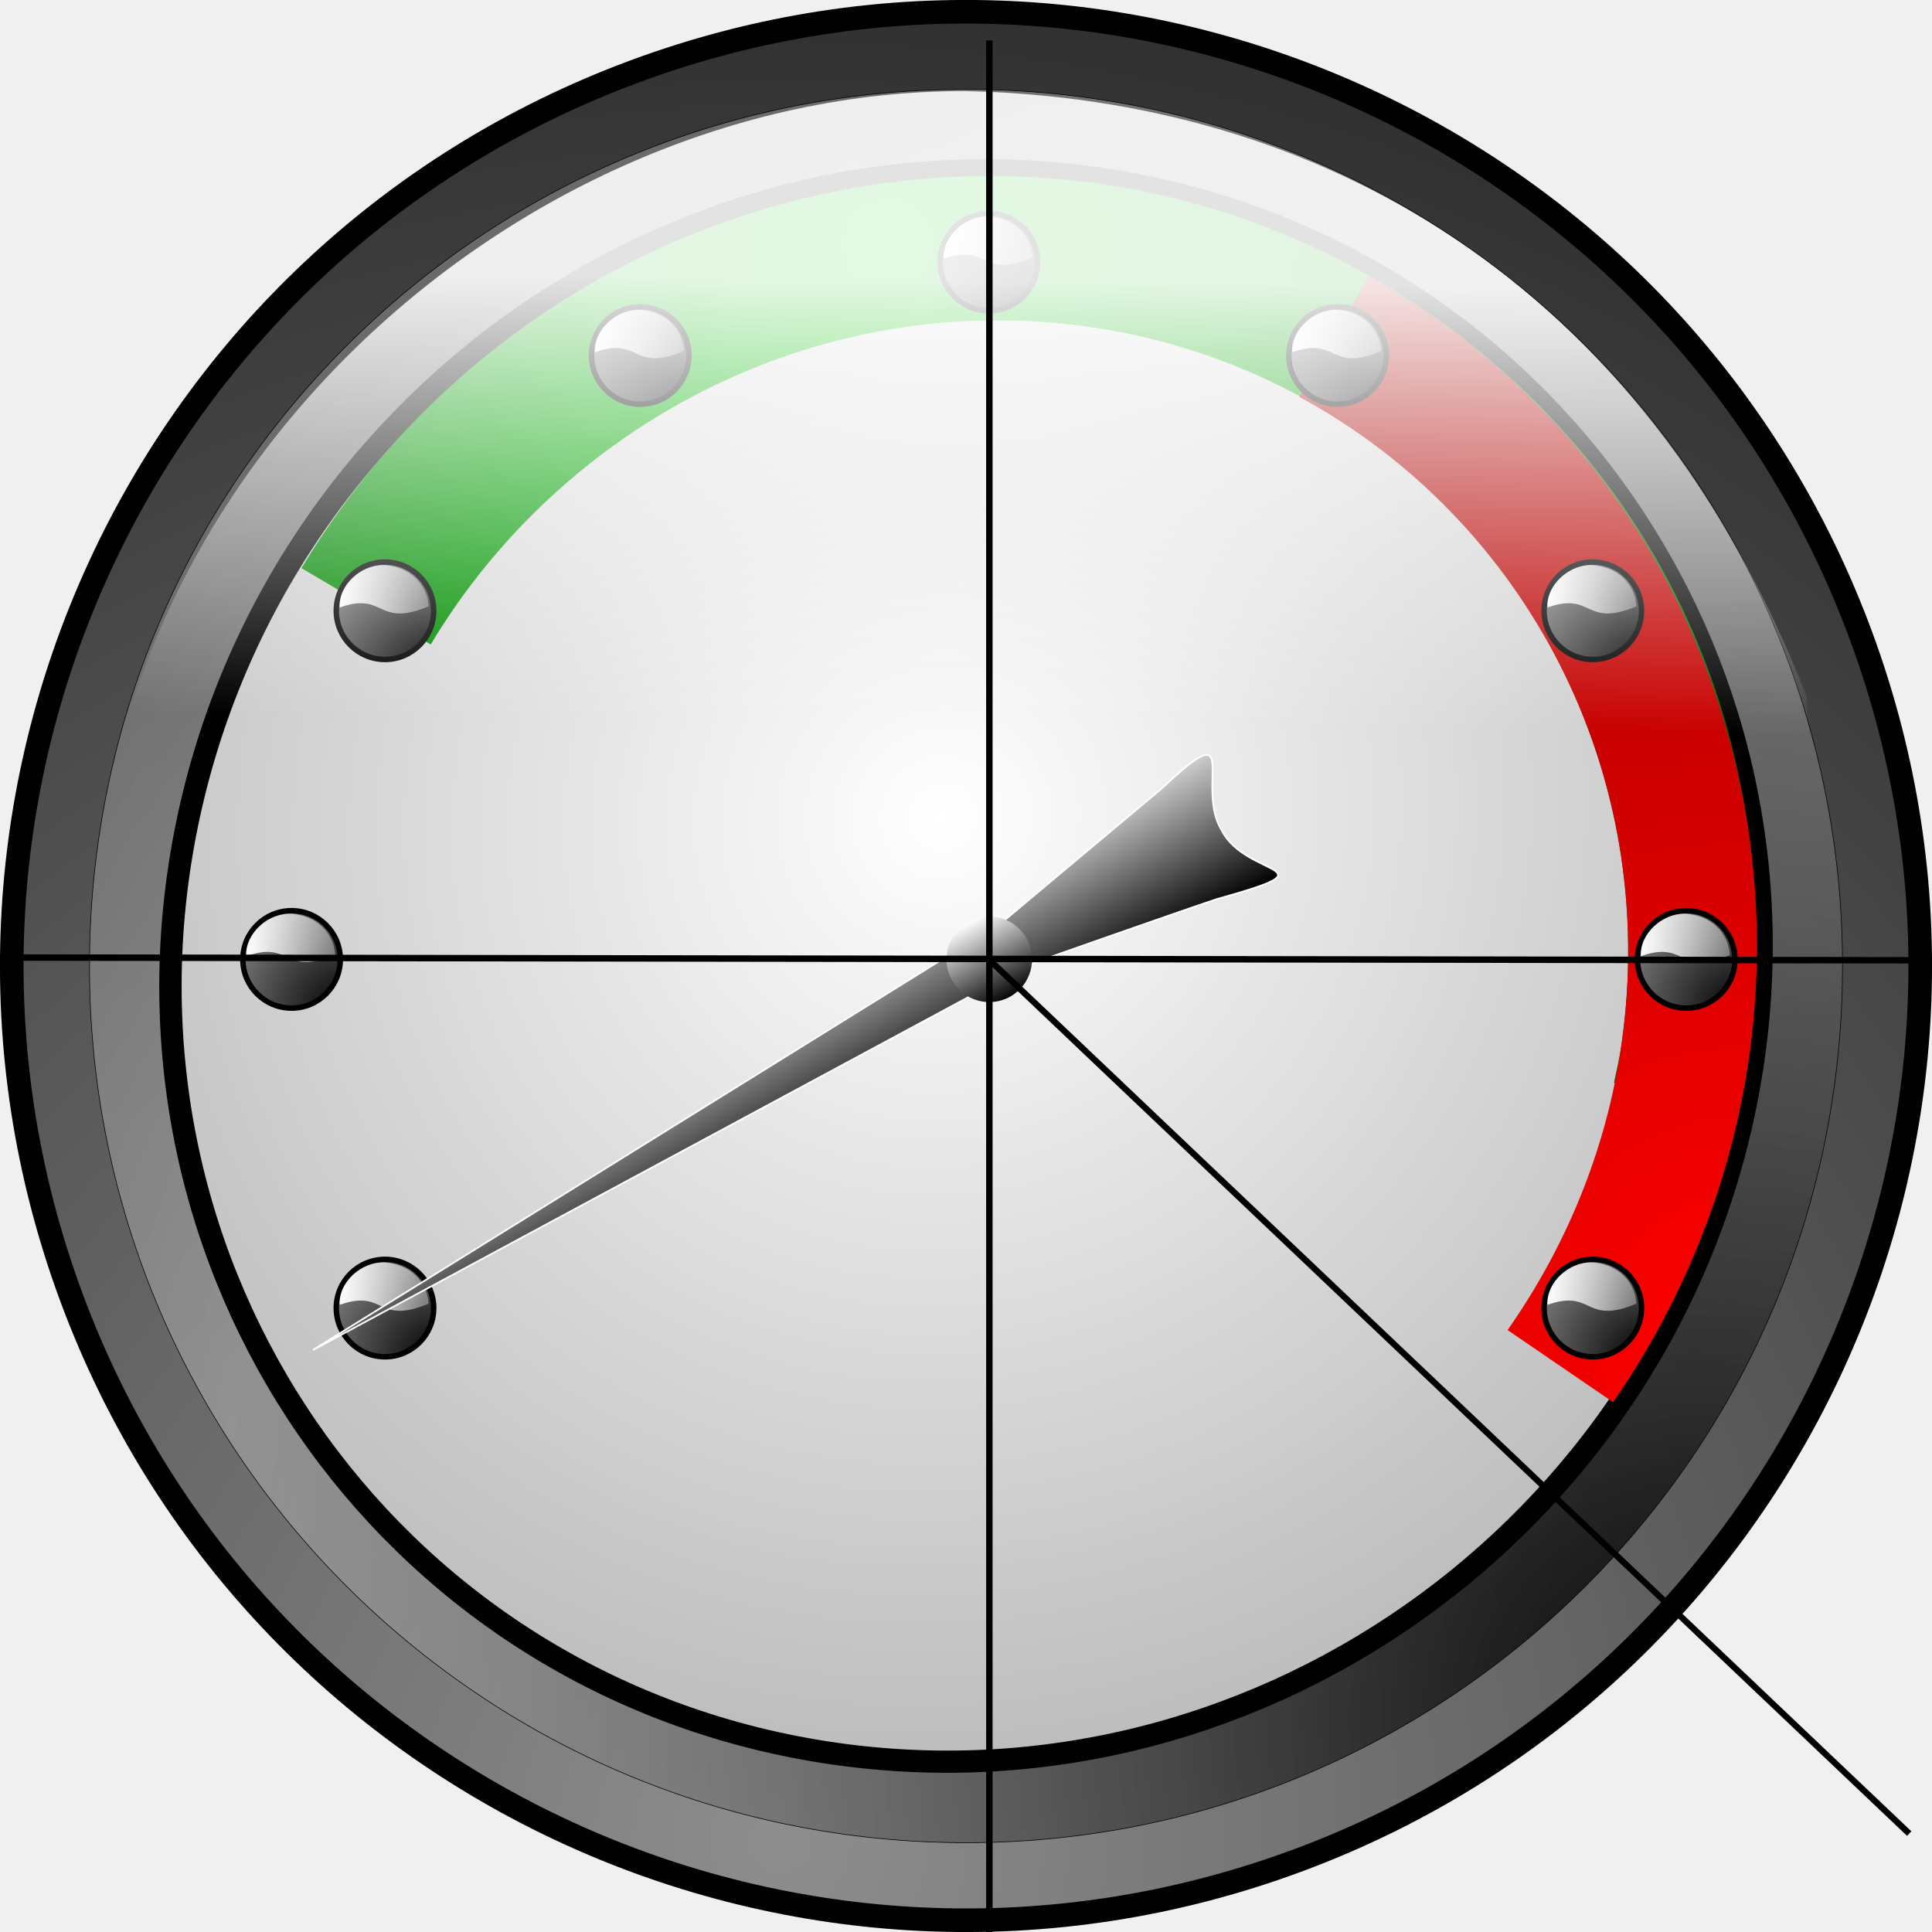
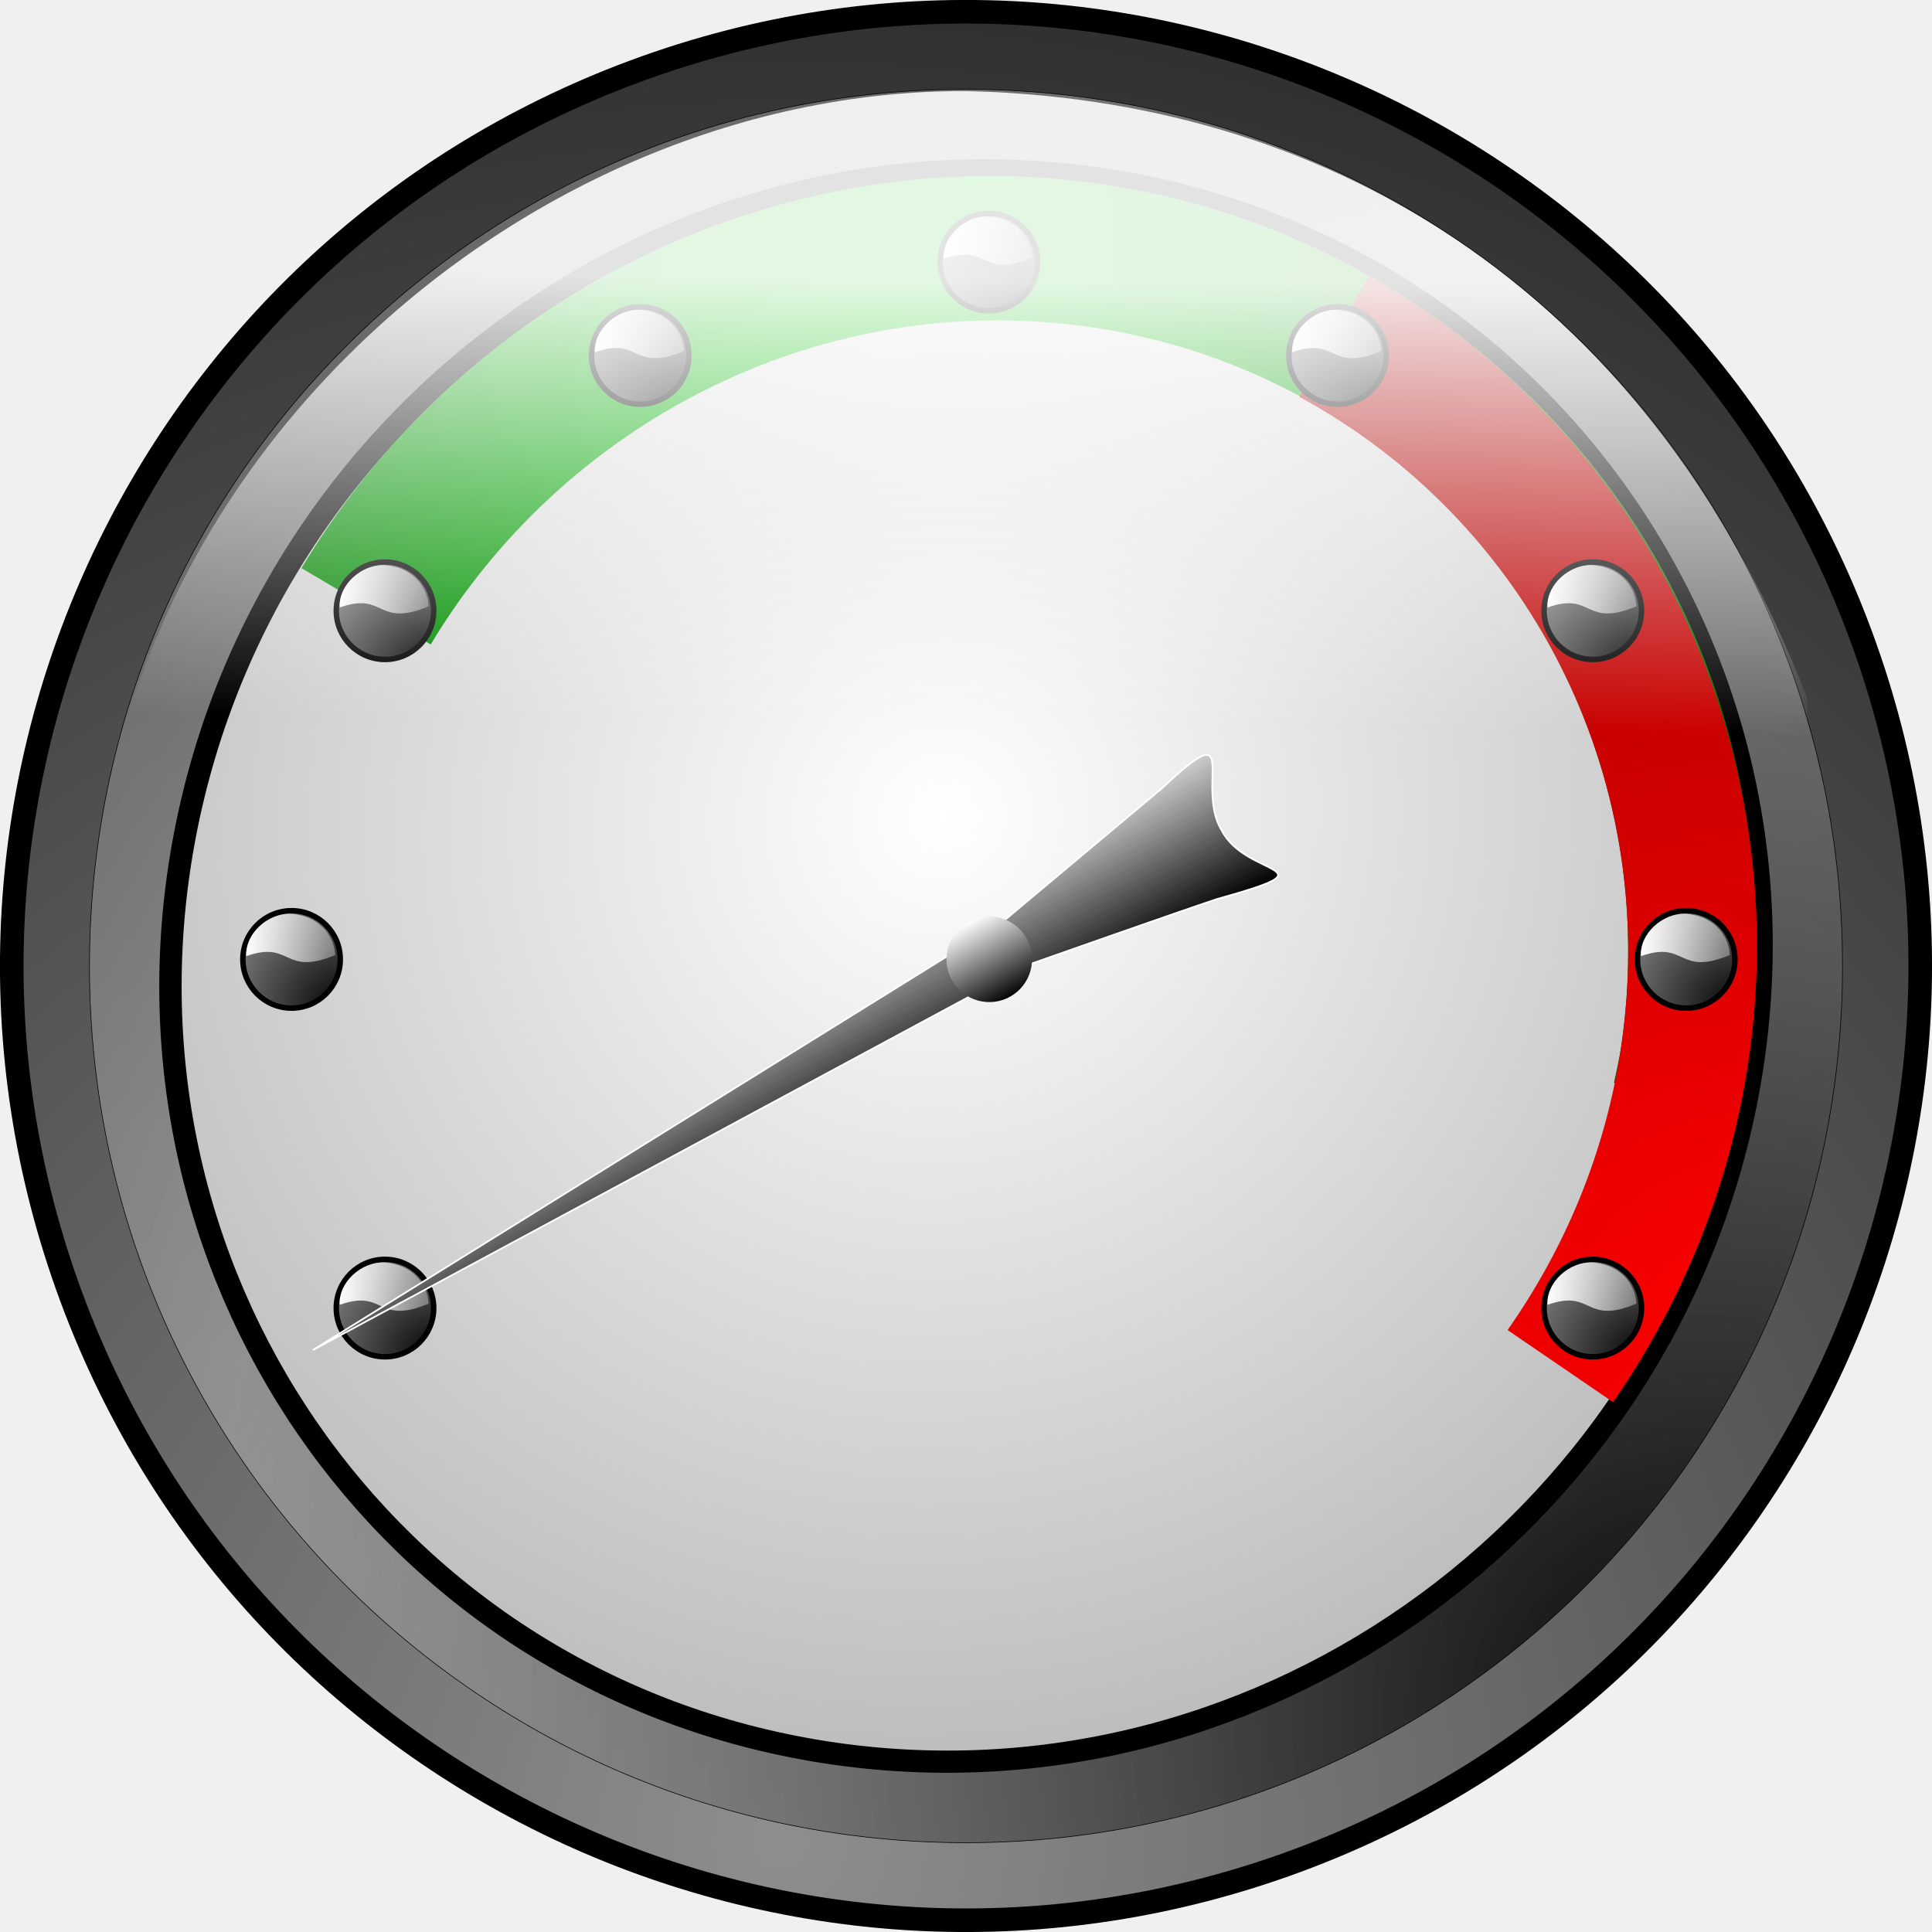
<svg xmlns="http://www.w3.org/2000/svg" xmlns:xlink="http://www.w3.org/1999/xlink" width="84.67mm" height="84.67mm" viewBox="0 0 300.011 300.011" id="svg5383" version="1.1">
  <defs id="defs5385">
    <linearGradient id="linearGradient16075">
      <stop id="stop16077" offset="0" style="stop-color:#8e8e8e;stop-opacity:1;" />
      <stop id="stop16079" offset="1" style="stop-color:#000000;stop-opacity:1;" />
    </linearGradient>
    <linearGradient id="linearGradient16089">
      <stop id="stop16091" offset="0" style="stop-color:#050505;stop-opacity:1;" />
      <stop id="stop16093" offset="1" style="stop-color:#ababab;stop-opacity:0.6;" />
    </linearGradient>
    <linearGradient id="linearGradient15254">
      <stop id="stop15256" offset="0" style="stop-color:#ffffff;stop-opacity:1;" />
      <stop id="stop15258" offset="1" style="stop-color:#a6a6a6;stop-opacity:1;" />
    </linearGradient>
    <linearGradient id="linearGradient2324">
      <stop id="stop2326" offset="0" style="stop-color:#00c800;stop-opacity:1;" />
      <stop id="stop2328" offset="1" style="stop-color:#000000;stop-opacity:1;" />
    </linearGradient>
    <linearGradient id="linearGradient2334">
      <stop id="stop2336" offset="0" style="stop-color:#ff0000;stop-opacity:1;" />
      <stop id="stop2338" offset="1" style="stop-color:#000000;stop-opacity:1;" />
    </linearGradient>
    <linearGradient id="linearGradient15266">
      <stop id="stop15268" offset="0" style="stop-color:#000000;stop-opacity:1;" />
      <stop id="stop15270" offset="1" style="stop-color:#cdcdcd;stop-opacity:1;" />
    </linearGradient>
    <linearGradient id="linearGradient16032">
      <stop id="stop16034" offset="0" style="stop-color:#050505;stop-opacity:1;" />
      <stop id="stop16036" offset="1" style="stop-color:#ffffff;stop-opacity:1;" />
    </linearGradient>
    <linearGradient id="linearGradient16107">
      <stop id="stop16109" offset="0" style="stop-color:#000000;stop-opacity:1;" />
      <stop id="stop16111" offset="1" style="stop-color:#8b8b8b;stop-opacity:1;" />
    </linearGradient>
    <linearGradient id="linearGradient3887">
      <stop id="stop3889" offset="0" style="stop-color:#fffdfe;stop-opacity:1;" />
      <stop id="stop3891" offset="1" style="stop-color:#ffffff;stop-opacity:0.34;" />
    </linearGradient>
    <linearGradient xlink:href="#linearGradient8928" id="linearGradient6703" gradientUnits="userSpaceOnUse" gradientTransform="matrix(0.00615177,-0.4818283,0.733357,0.01607867,-1371.606,-472.0534)" x1="-177.536" y1="235.085" x2="-320.812" y2="237.082" />
    <linearGradient id="linearGradient8928">
      <stop id="stop8930" offset="0" style="stop-color:#ffffff;stop-opacity:0.892;" />
      <stop id="stop8932" offset="1" style="stop-color:#ffffff;stop-opacity:0;" />
    </linearGradient>
    <radialGradient xlink:href="#linearGradient16075" id="radialGradient7006" gradientUnits="userSpaceOnUse" spreadMethod="pad" cx="203.045" cy="259.983" fx="203.045" fy="259.983" r="731.277" gradientTransform="matrix(0.5925566,0,0,0.5925566,438.5662,-1260.539)" />
    <radialGradient xlink:href="#linearGradient16089" id="radialGradient7008" gradientUnits="userSpaceOnUse" spreadMethod="reflect" cx="191.943" cy="598.255" fx="191.943" fy="598.255" r="425.802" gradientTransform="matrix(0.5445532,0,0,0.5444356,28.9952,-1418.798)" />
    <radialGradient xlink:href="#linearGradient15254" id="radialGradient7010" gradientUnits="userSpaceOnUse" cx="-609.011" cy="494.465" fx="-608.038" fy="494.302" r="239.134" gradientTransform="matrix(0.8187325,0,0,0.8259737,-743.8308,-503.0078)" />
    <radialGradient xlink:href="#linearGradient2324" id="radialGradient7012" gradientUnits="userSpaceOnUse" cx="-734.353" cy="306.642" fx="-734.353" fy="306.642" r="239.134" />
    <radialGradient xlink:href="#linearGradient2334" id="radialGradient7014" gradientUnits="userSpaceOnUse" cx="-638.676" cy="441.194" fx="-638.676" fy="441.194" r="354.396" />
    <radialGradient xlink:href="#linearGradient16107" id="radialGradient7020" gradientUnits="userSpaceOnUse" cx="73.126" cy="454.343" fx="73.191" fy="454.211" r="26.972" />
    <linearGradient xlink:href="#linearGradient3887" id="linearGradient7022" gradientUnits="userSpaceOnUse" gradientTransform="matrix(0.10465,0,0,0.05731046,9.37827,420.772)" x1="-555.753" y1="286.744" x2="-444.553" y2="286.744" />
    <radialGradient xlink:href="#linearGradient16107" id="radialGradient7024" gradientUnits="userSpaceOnUse" cx="73.126" cy="454.343" fx="73.191" fy="454.211" r="26.972" />
    <linearGradient xlink:href="#linearGradient3887" id="linearGradient7026" gradientUnits="userSpaceOnUse" gradientTransform="matrix(0.10465,0,0,0.05731046,9.37827,420.772)" x1="-555.753" y1="286.744" x2="-444.553" y2="286.744" />
    <radialGradient xlink:href="#linearGradient16107" id="radialGradient7028" gradientUnits="userSpaceOnUse" cx="73.126" cy="454.343" fx="73.191" fy="454.211" r="26.972" />
    <linearGradient xlink:href="#linearGradient3887" id="linearGradient7030" gradientUnits="userSpaceOnUse" gradientTransform="matrix(0.10465,0,0,0.05731046,9.37827,420.772)" x1="-555.753" y1="286.744" x2="-444.553" y2="286.744" />
    <radialGradient xlink:href="#linearGradient16107" id="radialGradient7032" gradientUnits="userSpaceOnUse" cx="73.126" cy="454.343" fx="73.191" fy="454.211" r="26.972" />
    <linearGradient xlink:href="#linearGradient3887" id="linearGradient7034" gradientUnits="userSpaceOnUse" gradientTransform="matrix(0.10465,0,0,0.05731046,9.37827,420.772)" x1="-555.753" y1="286.744" x2="-444.553" y2="286.744" />
    <radialGradient xlink:href="#linearGradient16107" id="radialGradient7036" gradientUnits="userSpaceOnUse" cx="73.126" cy="454.343" fx="73.191" fy="454.211" r="26.972" />
    <linearGradient xlink:href="#linearGradient3887" id="linearGradient7038" gradientUnits="userSpaceOnUse" gradientTransform="matrix(0.10465,0,0,0.05731046,9.37827,420.772)" x1="-555.753" y1="286.744" x2="-444.553" y2="286.744" />
    <radialGradient xlink:href="#linearGradient16107" id="radialGradient7040" gradientUnits="userSpaceOnUse" cx="73.126" cy="454.343" fx="73.191" fy="454.211" r="26.972" />
    <linearGradient xlink:href="#linearGradient3887" id="linearGradient7042" gradientUnits="userSpaceOnUse" gradientTransform="matrix(0.10465,0,0,0.05731046,9.37827,420.772)" x1="-555.753" y1="286.744" x2="-444.553" y2="286.744" />
    <radialGradient xlink:href="#linearGradient16107" id="radialGradient7044" gradientUnits="userSpaceOnUse" cx="73.126" cy="454.343" fx="73.191" fy="454.211" r="26.972" />
    <linearGradient xlink:href="#linearGradient3887" id="linearGradient7046" gradientUnits="userSpaceOnUse" gradientTransform="matrix(0.10465,0,0,0.05731046,9.37827,420.772)" x1="-555.753" y1="286.744" x2="-444.553" y2="286.744" />
    <radialGradient xlink:href="#linearGradient16107" id="radialGradient7048" gradientUnits="userSpaceOnUse" cx="73.126" cy="454.343" fx="73.191" fy="454.211" r="26.972" />
    <linearGradient xlink:href="#linearGradient3887" id="linearGradient7050" gradientUnits="userSpaceOnUse" gradientTransform="matrix(0.10465,0,0,0.05731046,9.37827,420.772)" x1="-555.753" y1="286.744" x2="-444.553" y2="286.744" />
    <radialGradient xlink:href="#linearGradient16107" id="radialGradient7052" gradientUnits="userSpaceOnUse" cx="73.126" cy="454.343" fx="73.191" fy="454.211" r="26.972" />
    <linearGradient xlink:href="#linearGradient3887" id="linearGradient7054" gradientUnits="userSpaceOnUse" gradientTransform="matrix(0.10465,0,0,0.05731046,9.37827,420.772)" x1="-555.753" y1="286.744" x2="-444.553" y2="286.744" />
    <linearGradient xlink:href="#linearGradient15266" id="linearGradient7142" gradientUnits="userSpaceOnUse" gradientTransform="matrix(0.05823467,0.05757261,-0.425738,0.43413,87.34822,701.5)" x1="-2131.515" y1="98.094" x2="-1902.454" y2="98.094" />
    <linearGradient xlink:href="#linearGradient16032" id="linearGradient7144" gradientUnits="userSpaceOnUse" gradientTransform="scale(0.707107,1.414214)" x1="-1187.713" y1="217.941" x2="-1151.094" y2="217.941" />
  </defs>
  <g id="layer_low" transform="translate(1352.863,426.2147)" style="display:inline">
    <g id="g7096">
      <circle r="148.139" cy="-1032.275" cx="676.435" transform="matrix(-0.3469972,-0.9378662,0.9378662,-0.3469972,0,0)" id="path12573" style="fill:url(#radialGradient7006);fill-opacity:1;fill-rule:nonzero;stroke:#000000;stroke-width:3.662;stroke-miterlimit:4;stroke-opacity:1" />
      <ellipse ry="136.109" rx="136.138" cy="-1209.071" cx="247.594" transform="matrix(0.02372422,-0.9997185,0.9997185,0.0237247,0,0)" id="path12575" style="fill:url(#radialGradient7008);fill-opacity:1;fill-rule:nonzero;stroke:#000000;stroke-width:0.096;stroke-miterlimit:4;stroke-opacity:1" />
      <ellipse ry="124.071" rx="122.983" cy="-72.538" cx="-1233.702" transform="matrix(0.9861008,0.1661483,-0.1888421,0.9820075,0,0)" id="path12577" style="fill:url(#radialGradient7010);fill-opacity:1;fill-rule:nonzero;stroke:#000000;stroke-width:3.459;stroke-miterlimit:4;stroke-opacity:1" />
      <g transform="matrix(1.310364,-0.05929357,0.05929357,1.310364,-270.942,-833.6463)" id="g12579">
        <path id="path12581" d="m -728.25,299.062 c -29.842,0.716 -59.183,15.752 -77.156,42.75 l 14.875,9.719 c 16.64,-25.088 46.977,-39.545 78.031,-34.312 41.477,6.988 68.638,46.486 60.625,88.156 -0.284,1.477 -0.699,2.901 -1.062,4.344 l 14.469,3.406 c 10.097,-39.128 -4.606,-77.683 -37.875,-99.375 -15.934,-10.389 -34.001,-15.117 -51.906,-14.688 z" style="fill:url(#radialGradient7012);fill-opacity:1;fill-rule:nonzero;stroke:none;stroke-width:4.206;stroke-miterlimit:4;stroke-opacity:1" />
        <path id="path12583" d="m -677.625,313 -8.844,13.906 c 26.017,15.658 40.764,46.382 34.594,78.469 -2.386,12.409 -7.695,23.56 -14.969,33 l 12.094,9.094 c 1.725,-2.263 3.097,-4.227 4.625,-6.625 27.878,-43.756 15.573,-101.032 -27.5,-127.844 z" style="fill:url(#radialGradient7014);fill-opacity:1;fill-rule:nonzero;stroke:none;stroke-width:4.206;stroke-miterlimit:4;stroke-opacity:1" />
      </g>
      <g transform="matrix(1.200002,0,0,1.200002,-1369.448,-986.7966)" id="g17865">
        <g id="g17739" transform="translate(184.6381,61.08324)">
          <circle r="9.624" cy="444.245" cx="63.158" transform="matrix(0.654962,0,0,0.654962,-84.2171,149.0189)" id="path17741" style="fill:url(#radialGradient7020);fill-opacity:1;fill-rule:nonzero;stroke:#000000;stroke-width:1.08;stroke-miterlimit:4;stroke-opacity:1" />
          <path id="path17743" d="m -42.914,434.081 c 4.059,0.337 5.614,3.225 5.712,5.332 -6.785,2.829 -5.577,-1.961 -11.514,0.151 -0.168,-2.981 2.861,-5.599 5.802,-5.483 z" style="fill:url(#linearGradient7022);fill-opacity:1;fill-rule:nonzero;stroke:none;stroke-width:1.498;stroke-miterlimit:4;stroke-opacity:1" />
        </g>
        <g id="g17753" transform="translate(94.40143,151.32)">
          <circle r="9.624" cy="444.245" cx="63.158" transform="matrix(0.654962,0,0,0.654962,-84.2171,149.0189)" id="path17755" style="fill:url(#radialGradient7024);fill-opacity:1;fill-rule:nonzero;stroke:#000000;stroke-width:1.08;stroke-miterlimit:4;stroke-opacity:1" />
          <path id="path17757" d="m -42.914,434.081 c 4.059,0.337 5.614,3.225 5.712,5.332 -6.785,2.829 -5.577,-1.961 -11.514,0.151 -0.168,-2.981 2.861,-5.599 5.802,-5.483 z" style="fill:url(#linearGradient7026);fill-opacity:1;fill-rule:nonzero;stroke:none;stroke-width:1.498;stroke-miterlimit:4;stroke-opacity:1" />
        </g>
        <g id="g17759" transform="translate(274.8747,151.32)">
          <circle r="9.624" cy="444.245" cx="63.158" transform="matrix(0.654962,0,0,0.654962,-84.2171,149.0189)" id="path17761" style="fill:url(#radialGradient7028);fill-opacity:1;fill-rule:nonzero;stroke:#000000;stroke-width:1.08;stroke-miterlimit:4;stroke-opacity:1" />
          <path id="path17763" d="m -42.914,434.081 c 4.059,0.337 5.614,3.225 5.712,5.332 -6.785,2.829 -5.577,-1.961 -11.514,0.151 -0.168,-2.981 2.861,-5.599 5.802,-5.483 z" style="fill:url(#linearGradient7030);fill-opacity:1;fill-rule:nonzero;stroke:none;stroke-width:1.498;stroke-miterlimit:4;stroke-opacity:1" />
        </g>
        <g id="g17773" transform="translate(106.4911,106.2019)">
          <circle r="9.624" cy="444.245" cx="63.158" transform="matrix(0.654962,0,0,0.654962,-84.2171,149.0189)" id="path17775" style="fill:url(#radialGradient7032);fill-opacity:1;fill-rule:nonzero;stroke:#000000;stroke-width:1.08;stroke-miterlimit:4;stroke-opacity:1" />
          <path id="path17777" d="m -42.914,434.081 c 4.059,0.337 5.614,3.225 5.712,5.332 -6.785,2.829 -5.577,-1.961 -11.514,0.151 -0.168,-2.981 2.861,-5.599 5.802,-5.483 z" style="fill:url(#linearGradient7034);fill-opacity:1;fill-rule:nonzero;stroke:none;stroke-width:1.498;stroke-miterlimit:4;stroke-opacity:1" />
        </g>
        <g id="g17779" transform="translate(262.7856,196.4385)">
          <circle r="9.624" cy="444.245" cx="63.158" transform="matrix(0.654962,0,0,0.654962,-84.2171,149.0189)" id="path17781" style="fill:url(#radialGradient7036);fill-opacity:1;fill-rule:nonzero;stroke:#000000;stroke-width:1.08;stroke-miterlimit:4;stroke-opacity:1" />
          <path id="path17783" d="m -42.914,434.081 c 4.059,0.337 5.614,3.225 5.712,5.332 -6.785,2.829 -5.577,-1.961 -11.514,0.151 -0.168,-2.981 2.861,-5.599 5.802,-5.483 z" style="fill:url(#linearGradient7038);fill-opacity:1;fill-rule:nonzero;stroke:none;stroke-width:1.498;stroke-miterlimit:4;stroke-opacity:1" />
        </g>
        <g id="g17801" transform="translate(139.5197,73.17304)">
          <circle r="9.624" cy="444.245" cx="63.158" transform="matrix(0.654962,0,0,0.654962,-84.2171,149.0189)" id="path17803" style="fill:url(#radialGradient7040);fill-opacity:1;fill-rule:nonzero;stroke:#000000;stroke-width:1.08;stroke-miterlimit:4;stroke-opacity:1" />
          <path id="path17805" d="m -42.914,434.081 c 4.059,0.337 5.614,3.225 5.712,5.332 -6.785,2.829 -5.577,-1.961 -11.514,0.151 -0.168,-2.981 2.861,-5.599 5.802,-5.483 z" style="fill:url(#linearGradient7042);fill-opacity:1;fill-rule:nonzero;stroke:none;stroke-width:1.498;stroke-miterlimit:4;stroke-opacity:1" />
        </g>
        <g id="g17821" transform="translate(229.7567,73.17324)">
          <circle r="9.624" cy="444.245" cx="63.158" transform="matrix(0.654962,0,0,0.654962,-84.2171,149.0189)" id="path17823" style="fill:url(#radialGradient7044);fill-opacity:1;fill-rule:nonzero;stroke:#000000;stroke-width:1.08;stroke-miterlimit:4;stroke-opacity:1" />
          <path id="path17825" d="m -42.914,434.081 c 4.059,0.337 5.614,3.225 5.712,5.332 -6.785,2.829 -5.577,-1.961 -11.514,0.151 -0.168,-2.981 2.861,-5.599 5.802,-5.483 z" style="fill:url(#linearGradient7046);fill-opacity:1;fill-rule:nonzero;stroke:none;stroke-width:1.498;stroke-miterlimit:4;stroke-opacity:1" />
        </g>
        <g id="g17841" transform="translate(262.7855,106.202)">
          <circle r="9.624" cy="444.245" cx="63.158" transform="matrix(0.654962,0,0,0.654962,-84.2171,149.0189)" id="path17843" style="fill:url(#radialGradient7048);fill-opacity:1;fill-rule:nonzero;stroke:#000000;stroke-width:1.08;stroke-miterlimit:4;stroke-opacity:1" />
          <path id="path17845" d="m -42.914,434.081 c 4.059,0.337 5.614,3.225 5.712,5.332 -6.785,2.829 -5.577,-1.961 -11.514,0.151 -0.168,-2.981 2.861,-5.599 5.802,-5.483 z" style="fill:url(#linearGradient7050);fill-opacity:1;fill-rule:nonzero;stroke:none;stroke-width:1.498;stroke-miterlimit:4;stroke-opacity:1" />
        </g>
        <g id="g17847" transform="translate(106.4906,196.4389)">
          <circle r="9.624" cy="444.245" cx="63.158" transform="matrix(0.654962,0,0,0.654962,-84.2171,149.0189)" id="path17849" style="fill:url(#radialGradient7052);fill-opacity:1;fill-rule:nonzero;stroke:#000000;stroke-width:1.08;stroke-miterlimit:4;stroke-opacity:1" />
          <path id="path17851" d="m -42.914,434.081 c 4.059,0.337 5.614,3.225 5.712,5.332 -6.785,2.829 -5.577,-1.961 -11.514,0.151 -0.168,-2.981 2.861,-5.599 5.802,-5.483 z" style="fill:url(#linearGradient7054);fill-opacity:1;fill-rule:nonzero;stroke:none;stroke-width:1.498;stroke-miterlimit:4;stroke-opacity:1" />
        </g>
      </g>
    </g>
  </g>
  <g transform="translate(1352.863,426.2147)" id="layer_main" style="display:inline">
    <g id="g6840" transform="matrix(-1.153516,-0.3307653,0.3307653,-1.153516,-1522.811,441.9704)">
      <path id="path6842" d="m -23.801,577.732 -75.307,73.485 c 0,0 -17.138,12.184 -21.041,14.841 -13.867,8.519 -2.915,3.634 1.834,8.712 4.966,4.526 1.502,15.665 8.955,3.104 l 15.053,-22.294 70.506,-77.848 z" style="fill:url(#linearGradient7142);fill-opacity:1;fill-rule:evenodd;stroke:#ffffff;stroke-width:0.223px;stroke-linecap:butt;stroke-linejoin:miter;stroke-opacity:1" />
      <ellipse ry="25.893" rx="12.947" cy="308.215" cx="-826.893" transform="matrix(0.304792,0.300012,-0.150006,0.152396,204.274,851.5607)" id="ellipse6844" style="fill:url(#linearGradient7144);fill-opacity:1;fill-rule:nonzero;stroke:none;stroke-width:3;stroke-linecap:round;stroke-linejoin:round;stroke-miterlimit:4;stroke-opacity:1" />
    </g>
  </g>
  <g id="layer_high" transform="translate(1352.863,426.2147)" style="display:inline">
    <path style="fill:url(#linearGradient6703);fill-opacity:1;fill-rule:nonzero;stroke:none;stroke-width:0.177;stroke-miterlimit:4;stroke-opacity:1" d="m -1202.899,-412.072 c 54.192,1.188 105.12,28.817 130.575,93.99 9.802,116.343 -179.884,-23.094 -265.777,45.857 -4.406,-77.154 64.442,-140.025 135.203,-139.847 z" id="path6982" />
  </g>
-   <g id="layer_hidden" style="display:inline">
-     <path style="display:inline;fill:none;fill-rule:evenodd;stroke:#000000;stroke-width:0.976px;stroke-linecap:butt;stroke-linejoin:miter;stroke-opacity:1" d="M 153.556,148.976 296.471,284.727" id="pointer" />
-     <path style="display:inline;fill:none;fill-rule:evenodd;stroke:#000000;stroke-width:1px;stroke-linecap:butt;stroke-linejoin:miter;stroke-opacity:1" d="m 153.634,321.448 0,-315.168" id="path8168" />
-     <path style="display:inline;fill:none;fill-rule:evenodd;stroke:#000000;stroke-width:1px;stroke-linecap:butt;stroke-linejoin:miter;stroke-opacity:1" d="m -26.047,148.649 345.977,0.505" id="path8170" />
-   </g>
+   <g id="layer_hidden" style="display:inline" />
</svg>
